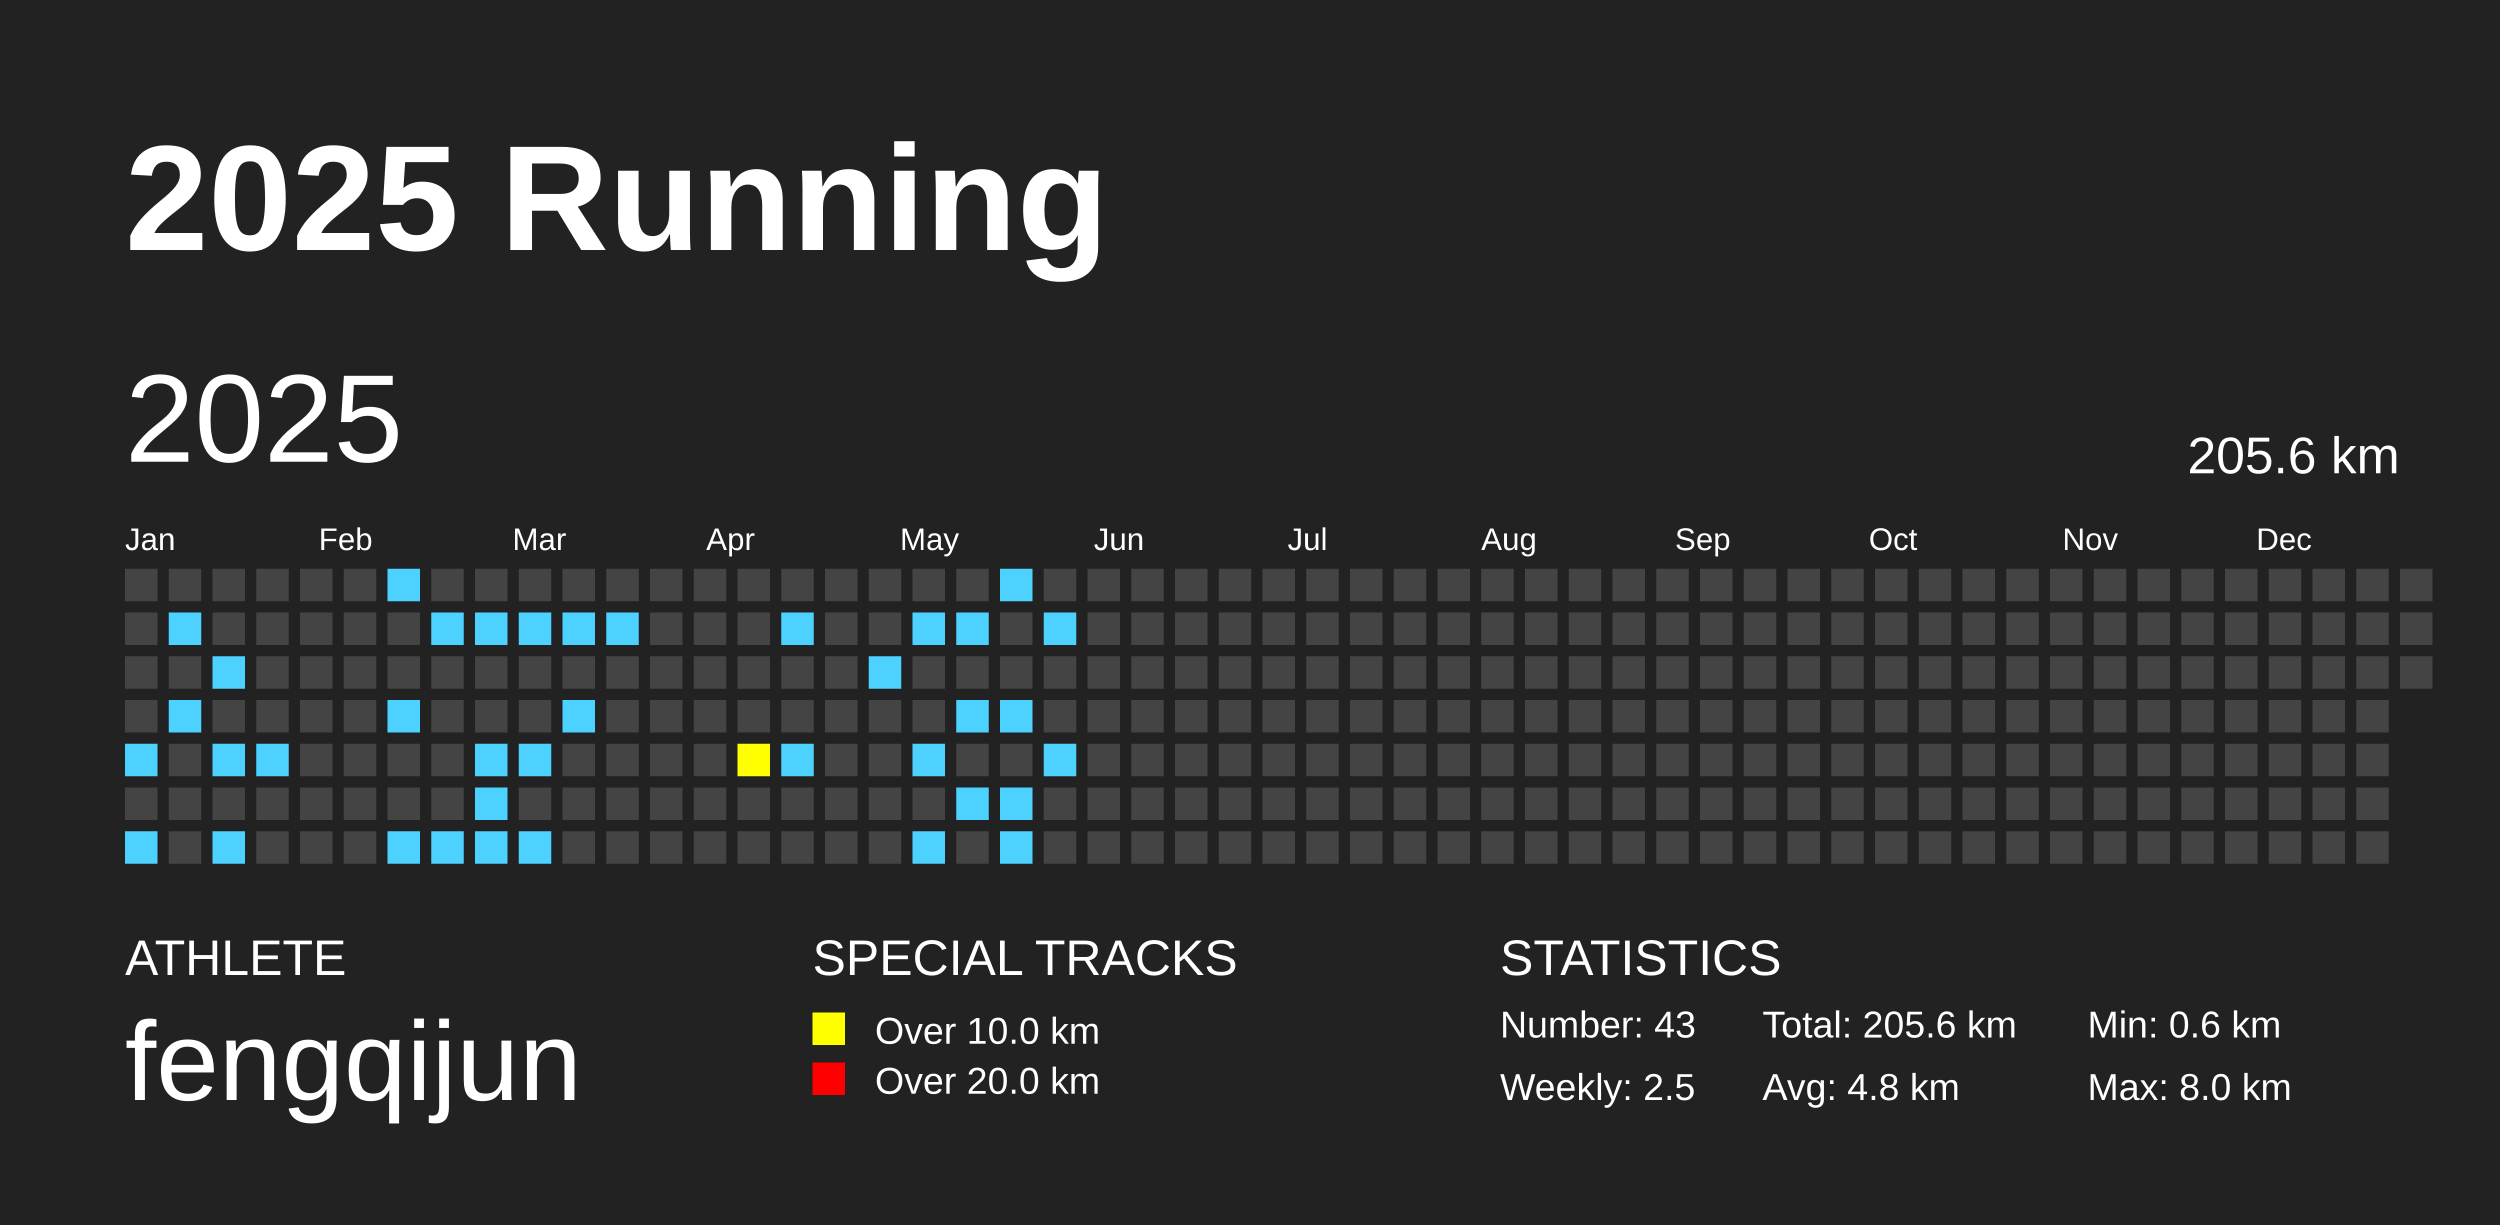
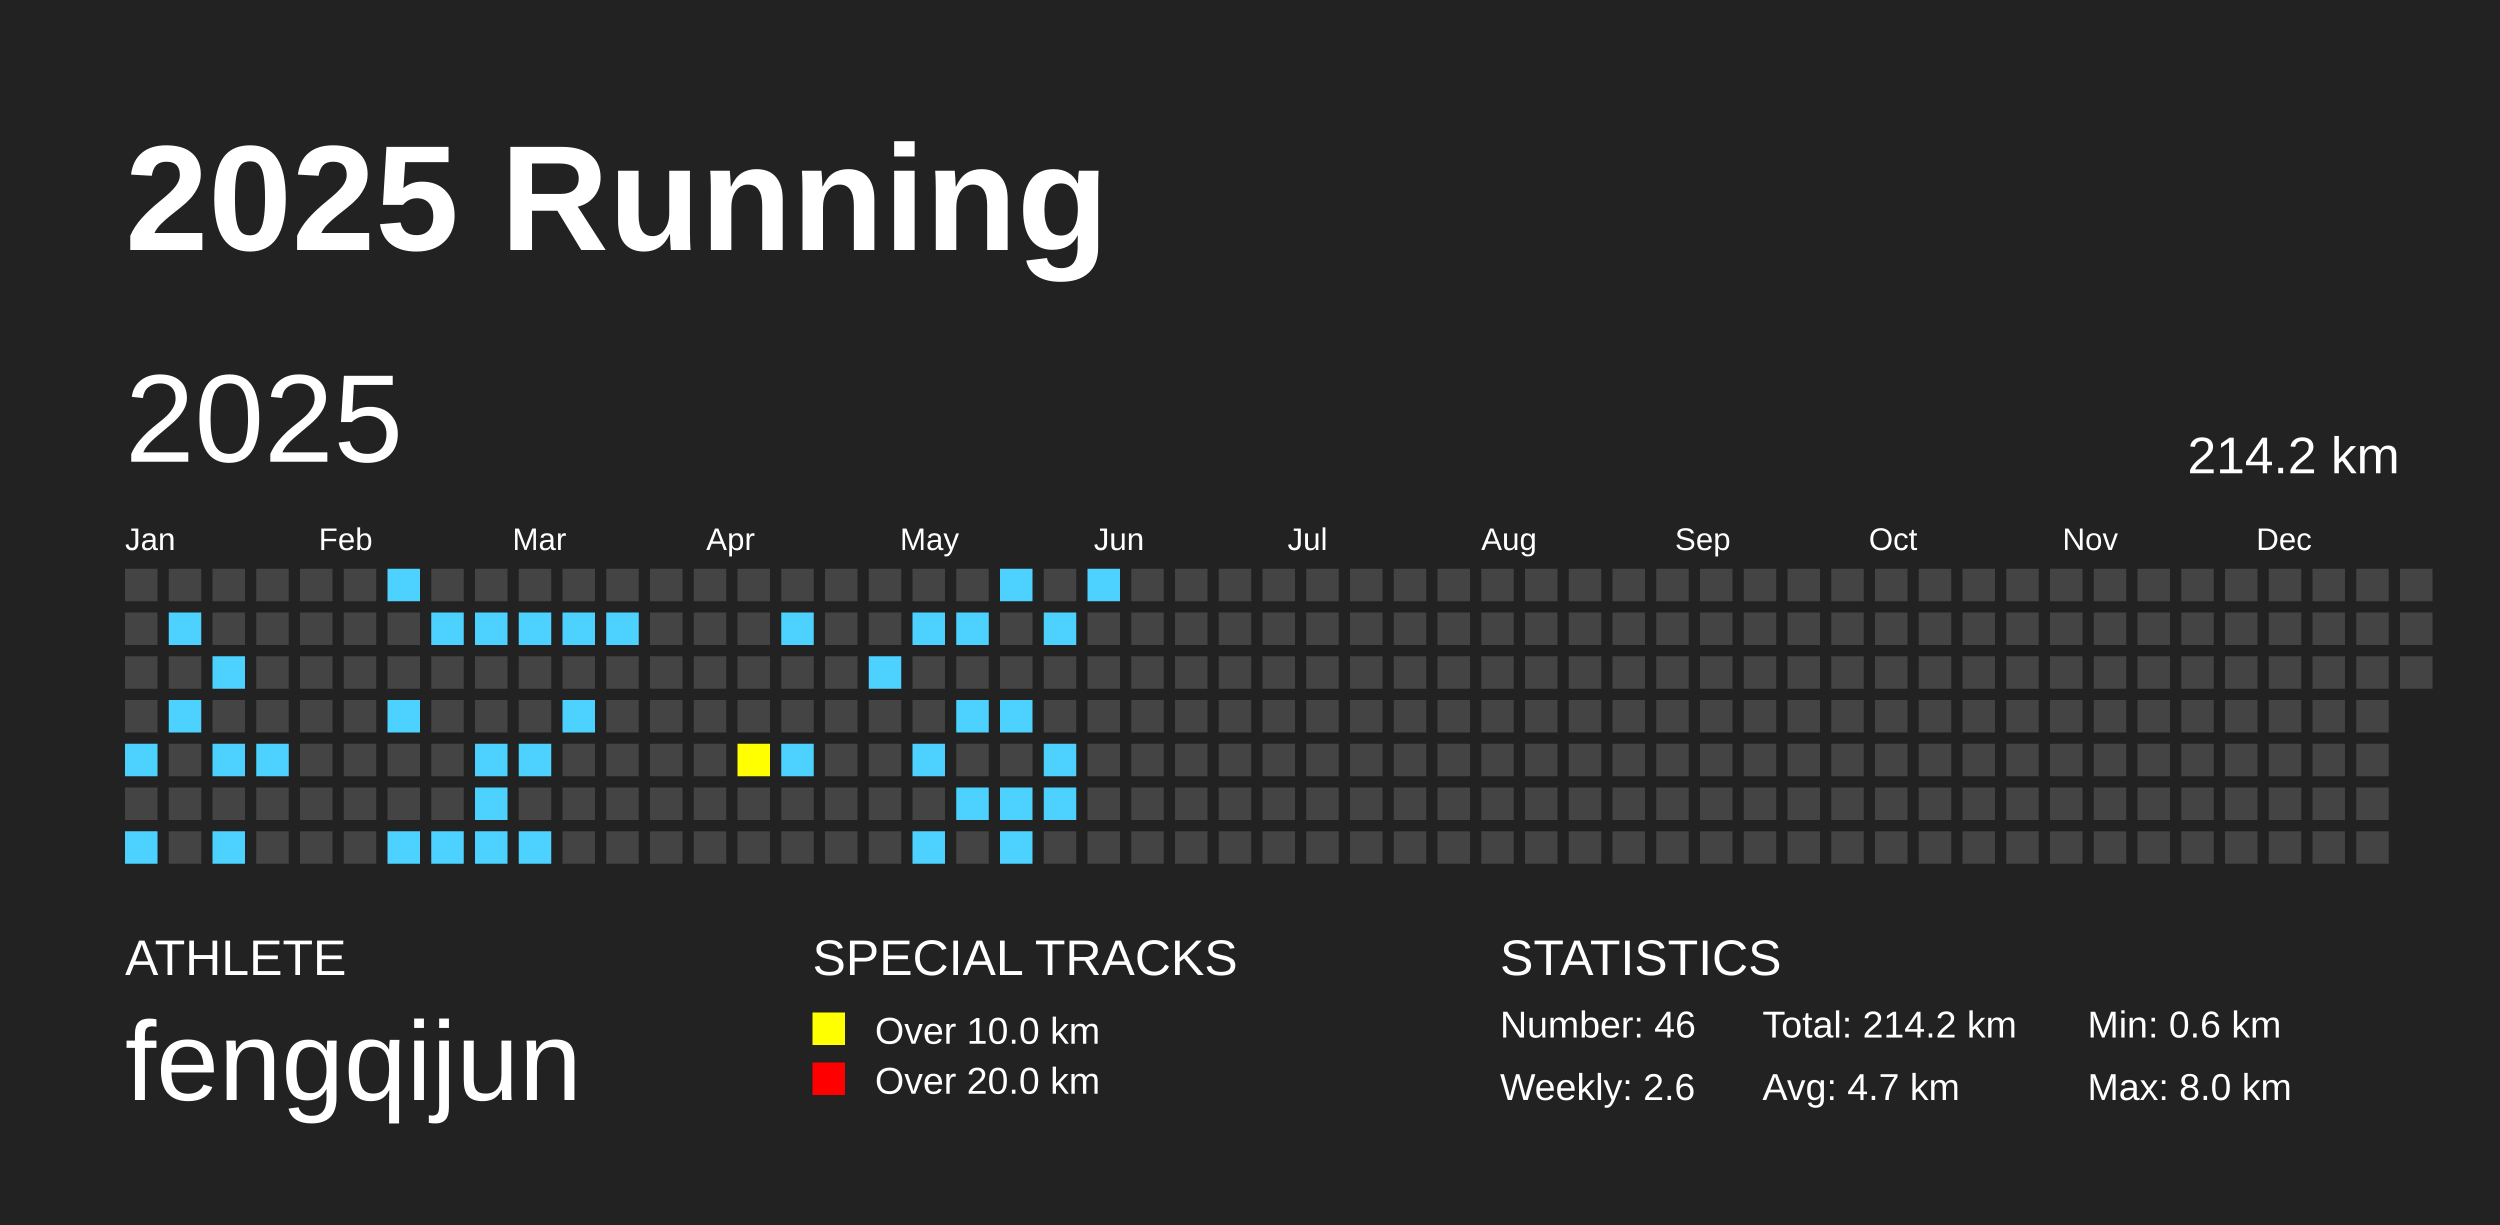
<svg xmlns="http://www.w3.org/2000/svg" baseProfile="full" height="98mm" version="1.1" viewBox="0,0,200,98" width="200mm">
  <defs />
  <rect fill="#222222" height="98" width="200" x="0" y="0" />
  <text fill="#FFFFFF" style="font-size:12px; font-family:Arial; font-weight:bold;" x="10" y="20">2025 Running</text>
  <text fill="#FFFFFF" style="font-size:4px; font-family:Arial" x="10" y="78">ATHLETE</text>
  <text fill="#FFFFFF" style="font-size:9px; font-family:Arial" x="10" y="88">fengqijun</text>
  <text fill="#FFFFFF" style="font-size:4px; font-family:Arial" x="65" y="78">SPECIAL TRACKS</text>
  <rect fill="yellow" height="2.6" width="2.6" x="65" y="81" />
  <text fill="#FFFFFF" style="font-size:3px; font-family:Arial" x="70" y="83.5">Over 10.0 km</text>
  <rect fill="red" height="2.6" width="2.6" x="65" y="85" />
  <text fill="#FFFFFF" style="font-size:3px; font-family:Arial" x="70" y="87.5">Over 20.0 km</text>
  <text fill="#FFFFFF" style="font-size:4px; font-family:Arial" x="120" y="78">STATISTICS</text>
-   <text fill="#FFFFFF" style="font-size:3px; font-family:Arial" x="120" y="83">Number: 43</text>
-   <text fill="#FFFFFF" style="font-size:3px; font-family:Arial" x="120" y="88">Weekly: 2.5</text>
-   <text fill="#FFFFFF" style="font-size:3px; font-family:Arial" x="141" y="83">Total: 205.6 km</text>
-   <text fill="#FFFFFF" style="font-size:3px; font-family:Arial" x="141" y="88">Avg: 4.8 km</text>
+   <text fill="#FFFFFF" style="font-size:3px; font-family:Arial" x="120" y="83">Number: 46</text>
+   <text fill="#FFFFFF" style="font-size:3px; font-family:Arial" x="120" y="88">Weekly: 2.6</text>
+   <text fill="#FFFFFF" style="font-size:3px; font-family:Arial" x="141" y="83">Total: 214.2 km</text>
+   <text fill="#FFFFFF" style="font-size:3px; font-family:Arial" x="141" y="88">Avg: 4.7 km</text>
  <text fill="#FFFFFF" style="font-size:3px; font-family:Arial" x="167" y="83">Min: 0.6 km</text>
  <text fill="#FFFFFF" style="font-size:3px; font-family:Arial" x="167" y="88">Max: 8.0 km</text>
  <text dominant-baseline="hanging" fill="#FFFFFF" style="font-size:10.0px; font-family:Arial;" x="10" y="30">2025</text>
-   <text dominant-baseline="hanging" fill="#FFFFFF" style="font-size:4.125px; font-family:Arial;" x="175" y="35">205.6 km</text>
+   <text dominant-baseline="hanging" fill="#FFFFFF" style="font-size:4.125px; font-family:Arial;" x="175" y="35">214.2 km</text>
  <text fill="#FFFFFF" style="font-size:2.5px; font-family:Arial" x="10.0" y="44">Jan</text>
  <text fill="#FFFFFF" style="font-size:2.5px; font-family:Arial" x="25.5" y="44">Feb</text>
  <text fill="#FFFFFF" style="font-size:2.5px; font-family:Arial" x="41.0" y="44">Mar</text>
  <text fill="#FFFFFF" style="font-size:2.5px; font-family:Arial" x="56.5" y="44">Apr</text>
  <text fill="#FFFFFF" style="font-size:2.5px; font-family:Arial" x="72.0" y="44">May</text>
  <text fill="#FFFFFF" style="font-size:2.5px; font-family:Arial" x="87.5" y="44">Jun</text>
  <text fill="#FFFFFF" style="font-size:2.5px; font-family:Arial" x="103.0" y="44">Jul</text>
  <text fill="#FFFFFF" style="font-size:2.5px; font-family:Arial" x="118.5" y="44">Aug</text>
  <text fill="#FFFFFF" style="font-size:2.5px; font-family:Arial" x="134.0" y="44">Sep</text>
  <text fill="#FFFFFF" style="font-size:2.5px; font-family:Arial" x="149.5" y="44">Oct</text>
  <text fill="#FFFFFF" style="font-size:2.5px; font-family:Arial" x="165.0" y="44">Nov</text>
  <text fill="#FFFFFF" style="font-size:2.5px; font-family:Arial" x="180.5" y="44">Dec</text>
  <rect fill="#444444" height="2.6" width="2.6" x="10.0" y="45.5" />
  <rect fill="#444444" height="2.6" width="2.6" x="10.0" y="49.0" />
  <rect fill="#444444" height="2.6" width="2.6" x="10.0" y="52.5" />
  <rect fill="#444444" height="2.6" width="2.6" x="10.0" y="56.0" />
  <rect fill="#4DD2FF" height="2.6" width="2.6" x="10.0" y="59.5" />
  <rect fill="#444444" height="2.6" width="2.6" x="10.0" y="63.0" />
  <rect fill="#4DD2FF" height="2.6" width="2.6" x="10.0" y="66.5" />
  <rect fill="#444444" height="2.6" width="2.6" x="13.5" y="45.5" />
  <rect fill="#4DD2FF" height="2.6" width="2.6" x="13.5" y="49.0" />
  <rect fill="#444444" height="2.6" width="2.6" x="13.5" y="52.5" />
  <rect fill="#4DD2FF" height="2.6" width="2.6" x="13.5" y="56.0" />
  <rect fill="#444444" height="2.6" width="2.6" x="13.5" y="59.5" />
  <rect fill="#444444" height="2.6" width="2.6" x="13.5" y="63.0" />
  <rect fill="#444444" height="2.6" width="2.6" x="13.5" y="66.5" />
  <rect fill="#444444" height="2.6" width="2.6" x="17.0" y="45.5" />
  <rect fill="#444444" height="2.6" width="2.6" x="17.0" y="49.0" />
  <rect fill="#4DD2FF" height="2.6" width="2.6" x="17.0" y="52.5" />
  <rect fill="#444444" height="2.6" width="2.6" x="17.0" y="56.0" />
  <rect fill="#4DD2FF" height="2.6" width="2.6" x="17.0" y="59.5" />
  <rect fill="#444444" height="2.6" width="2.6" x="17.0" y="63.0" />
  <rect fill="#4DD2FF" height="2.6" width="2.6" x="17.0" y="66.5" />
  <rect fill="#444444" height="2.6" width="2.6" x="20.5" y="45.5" />
  <rect fill="#444444" height="2.6" width="2.6" x="20.5" y="49.0" />
  <rect fill="#444444" height="2.6" width="2.6" x="20.5" y="52.5" />
  <rect fill="#444444" height="2.6" width="2.6" x="20.5" y="56.0" />
  <rect fill="#4DD2FF" height="2.6" width="2.6" x="20.5" y="59.5" />
  <rect fill="#444444" height="2.6" width="2.6" x="20.5" y="63.0" />
  <rect fill="#444444" height="2.6" width="2.6" x="20.5" y="66.5" />
  <rect fill="#444444" height="2.6" width="2.6" x="24.0" y="45.5" />
  <rect fill="#444444" height="2.6" width="2.6" x="24.0" y="49.0" />
  <rect fill="#444444" height="2.6" width="2.6" x="24.0" y="52.5" />
  <rect fill="#444444" height="2.6" width="2.6" x="24.0" y="56.0" />
  <rect fill="#444444" height="2.6" width="2.6" x="24.0" y="59.5" />
  <rect fill="#444444" height="2.6" width="2.6" x="24.0" y="63.0" />
  <rect fill="#444444" height="2.6" width="2.6" x="24.0" y="66.5" />
  <rect fill="#444444" height="2.6" width="2.6" x="27.5" y="45.5" />
  <rect fill="#444444" height="2.6" width="2.6" x="27.5" y="49.0" />
  <rect fill="#444444" height="2.6" width="2.6" x="27.5" y="52.5" />
  <rect fill="#444444" height="2.6" width="2.6" x="27.5" y="56.0" />
  <rect fill="#444444" height="2.6" width="2.6" x="27.5" y="59.5" />
  <rect fill="#444444" height="2.6" width="2.6" x="27.5" y="63.0" />
  <rect fill="#444444" height="2.6" width="2.6" x="27.5" y="66.5" />
  <rect fill="#4DD2FF" height="2.6" width="2.6" x="31.0" y="45.5" />
  <rect fill="#444444" height="2.6" width="2.6" x="31.0" y="49.0" />
  <rect fill="#444444" height="2.6" width="2.6" x="31.0" y="52.5" />
  <rect fill="#4DD2FF" height="2.6" width="2.6" x="31.0" y="56.0" />
  <rect fill="#444444" height="2.6" width="2.6" x="31.0" y="59.5" />
  <rect fill="#444444" height="2.6" width="2.6" x="31.0" y="63.0" />
  <rect fill="#4DD2FF" height="2.6" width="2.6" x="31.0" y="66.5" />
  <rect fill="#444444" height="2.6" width="2.6" x="34.5" y="45.5" />
  <rect fill="#4DD2FF" height="2.6" width="2.6" x="34.5" y="49.0" />
  <rect fill="#444444" height="2.6" width="2.6" x="34.5" y="52.5" />
  <rect fill="#444444" height="2.6" width="2.6" x="34.5" y="56.0" />
  <rect fill="#444444" height="2.6" width="2.6" x="34.5" y="59.5" />
  <rect fill="#444444" height="2.6" width="2.6" x="34.5" y="63.0" />
  <rect fill="#4DD2FF" height="2.6" width="2.6" x="34.5" y="66.5" />
  <rect fill="#444444" height="2.6" width="2.6" x="38.0" y="45.5" />
  <rect fill="#4DD2FF" height="2.6" width="2.6" x="38.0" y="49.0" />
  <rect fill="#444444" height="2.6" width="2.6" x="38.0" y="52.5" />
  <rect fill="#444444" height="2.6" width="2.6" x="38.0" y="56.0" />
  <rect fill="#4DD2FF" height="2.6" width="2.6" x="38.0" y="59.5" />
  <rect fill="#4DD2FF" height="2.6" width="2.6" x="38.0" y="63.0" />
  <rect fill="#4DD2FF" height="2.6" width="2.6" x="38.0" y="66.5" />
  <rect fill="#444444" height="2.6" width="2.6" x="41.5" y="45.5" />
  <rect fill="#4DD2FF" height="2.6" width="2.6" x="41.5" y="49.0" />
  <rect fill="#444444" height="2.6" width="2.6" x="41.5" y="52.5" />
  <rect fill="#444444" height="2.6" width="2.6" x="41.5" y="56.0" />
  <rect fill="#4DD2FF" height="2.6" width="2.6" x="41.5" y="59.5" />
  <rect fill="#444444" height="2.6" width="2.6" x="41.5" y="63.0" />
  <rect fill="#4DD2FF" height="2.6" width="2.6" x="41.5" y="66.5" />
  <rect fill="#444444" height="2.6" width="2.6" x="45.0" y="45.5" />
  <rect fill="#4DD2FF" height="2.6" width="2.6" x="45.0" y="49.0" />
  <rect fill="#444444" height="2.6" width="2.6" x="45.0" y="52.5" />
  <rect fill="#4DD2FF" height="2.6" width="2.6" x="45.0" y="56.0" />
  <rect fill="#444444" height="2.6" width="2.6" x="45.0" y="59.5" />
  <rect fill="#444444" height="2.6" width="2.6" x="45.0" y="63.0" />
  <rect fill="#444444" height="2.6" width="2.6" x="45.0" y="66.5" />
  <rect fill="#444444" height="2.6" width="2.6" x="48.5" y="45.5" />
  <rect fill="#4DD2FF" height="2.6" width="2.6" x="48.5" y="49.0" />
  <rect fill="#444444" height="2.6" width="2.6" x="48.5" y="52.5" />
  <rect fill="#444444" height="2.6" width="2.6" x="48.5" y="56.0" />
  <rect fill="#444444" height="2.6" width="2.6" x="48.5" y="59.5" />
  <rect fill="#444444" height="2.6" width="2.6" x="48.5" y="63.0" />
  <rect fill="#444444" height="2.6" width="2.6" x="48.5" y="66.5" />
  <rect fill="#444444" height="2.6" width="2.6" x="52.0" y="45.5" />
  <rect fill="#444444" height="2.6" width="2.6" x="52.0" y="49.0" />
  <rect fill="#444444" height="2.6" width="2.6" x="52.0" y="52.5" />
  <rect fill="#444444" height="2.6" width="2.6" x="52.0" y="56.0" />
  <rect fill="#444444" height="2.6" width="2.6" x="52.0" y="59.5" />
  <rect fill="#444444" height="2.6" width="2.6" x="52.0" y="63.0" />
  <rect fill="#444444" height="2.6" width="2.6" x="52.0" y="66.5" />
  <rect fill="#444444" height="2.6" width="2.6" x="55.5" y="45.5" />
  <rect fill="#444444" height="2.6" width="2.6" x="55.5" y="49.0" />
  <rect fill="#444444" height="2.6" width="2.6" x="55.5" y="52.5" />
  <rect fill="#444444" height="2.6" width="2.6" x="55.5" y="56.0" />
  <rect fill="#444444" height="2.6" width="2.6" x="55.5" y="59.5" />
  <rect fill="#444444" height="2.6" width="2.6" x="55.5" y="63.0" />
  <rect fill="#444444" height="2.6" width="2.6" x="55.5" y="66.5" />
  <rect fill="#444444" height="2.6" width="2.6" x="59.0" y="45.5" />
  <rect fill="#444444" height="2.6" width="2.6" x="59.0" y="49.0" />
  <rect fill="#444444" height="2.6" width="2.6" x="59.0" y="52.5" />
  <rect fill="#444444" height="2.6" width="2.6" x="59.0" y="56.0" />
  <rect fill="yellow" height="2.6" width="2.6" x="59.0" y="59.5" />
  <rect fill="#444444" height="2.6" width="2.6" x="59.0" y="63.0" />
  <rect fill="#444444" height="2.6" width="2.6" x="59.0" y="66.5" />
  <rect fill="#444444" height="2.6" width="2.6" x="62.5" y="45.5" />
  <rect fill="#4DD2FF" height="2.6" width="2.6" x="62.5" y="49.0" />
  <rect fill="#444444" height="2.6" width="2.6" x="62.5" y="52.5" />
  <rect fill="#444444" height="2.6" width="2.6" x="62.5" y="56.0" />
  <rect fill="#4DD2FF" height="2.6" width="2.6" x="62.5" y="59.5" />
  <rect fill="#444444" height="2.6" width="2.6" x="62.5" y="63.0" />
  <rect fill="#444444" height="2.6" width="2.6" x="62.5" y="66.5" />
  <rect fill="#444444" height="2.6" width="2.6" x="66.0" y="45.5" />
  <rect fill="#444444" height="2.6" width="2.6" x="66.0" y="49.0" />
  <rect fill="#444444" height="2.6" width="2.6" x="66.0" y="52.5" />
  <rect fill="#444444" height="2.6" width="2.6" x="66.0" y="56.0" />
  <rect fill="#444444" height="2.6" width="2.6" x="66.0" y="59.5" />
  <rect fill="#444444" height="2.6" width="2.6" x="66.0" y="63.0" />
  <rect fill="#444444" height="2.6" width="2.6" x="66.0" y="66.5" />
  <rect fill="#444444" height="2.6" width="2.6" x="69.5" y="45.5" />
  <rect fill="#444444" height="2.6" width="2.6" x="69.5" y="49.0" />
  <rect fill="#4DD2FF" height="2.6" width="2.6" x="69.5" y="52.5" />
  <rect fill="#444444" height="2.6" width="2.6" x="69.5" y="56.0" />
  <rect fill="#444444" height="2.6" width="2.6" x="69.5" y="59.5" />
  <rect fill="#444444" height="2.6" width="2.6" x="69.5" y="63.0" />
  <rect fill="#444444" height="2.6" width="2.6" x="69.5" y="66.5" />
  <rect fill="#444444" height="2.6" width="2.6" x="73.0" y="45.5" />
  <rect fill="#4DD2FF" height="2.6" width="2.6" x="73.0" y="49.0" />
  <rect fill="#444444" height="2.6" width="2.6" x="73.0" y="52.5" />
  <rect fill="#444444" height="2.6" width="2.6" x="73.0" y="56.0" />
  <rect fill="#4DD2FF" height="2.6" width="2.6" x="73.0" y="59.5" />
  <rect fill="#444444" height="2.6" width="2.6" x="73.0" y="63.0" />
  <rect fill="#4DD2FF" height="2.6" width="2.6" x="73.0" y="66.5" />
  <rect fill="#444444" height="2.6" width="2.6" x="76.5" y="45.5" />
  <rect fill="#4DD2FF" height="2.6" width="2.6" x="76.5" y="49.0" />
  <rect fill="#444444" height="2.6" width="2.6" x="76.5" y="52.5" />
  <rect fill="#4DD2FF" height="2.6" width="2.6" x="76.5" y="56.0" />
  <rect fill="#444444" height="2.6" width="2.6" x="76.5" y="59.5" />
  <rect fill="#4DD2FF" height="2.6" width="2.6" x="76.5" y="63.0" />
  <rect fill="#444444" height="2.6" width="2.6" x="76.5" y="66.5" />
  <rect fill="#4DD2FF" height="2.6" width="2.6" x="80.0" y="45.5" />
  <rect fill="#444444" height="2.6" width="2.6" x="80.0" y="49.0" />
  <rect fill="#444444" height="2.6" width="2.6" x="80.0" y="52.5" />
  <rect fill="#4DD2FF" height="2.6" width="2.6" x="80.0" y="56.0" />
  <rect fill="#444444" height="2.6" width="2.6" x="80.0" y="59.5" />
  <rect fill="#4DD2FF" height="2.6" width="2.6" x="80.0" y="63.0" />
  <rect fill="#4DD2FF" height="2.6" width="2.6" x="80.0" y="66.5" />
  <rect fill="#444444" height="2.6" width="2.6" x="83.5" y="45.5" />
  <rect fill="#4DD2FF" height="2.6" width="2.6" x="83.5" y="49.0" />
  <rect fill="#444444" height="2.6" width="2.6" x="83.5" y="52.5" />
  <rect fill="#444444" height="2.6" width="2.6" x="83.5" y="56.0" />
  <rect fill="#4DD2FF" height="2.6" width="2.6" x="83.5" y="59.5" />
-   <rect fill="#444444" height="2.6" width="2.6" x="83.5" y="63.0" />
+   <rect fill="#4DD2FF" height="2.6" width="2.6" x="83.5" y="63.0" />
  <rect fill="#444444" height="2.6" width="2.6" x="83.5" y="66.5" />
-   <rect fill="#444444" height="2.6" width="2.6" x="87.0" y="45.5" />
+   <rect fill="#4DD2FF" height="2.6" width="2.6" x="87.0" y="45.5" />
  <rect fill="#444444" height="2.6" width="2.6" x="87.0" y="49.0" />
  <rect fill="#444444" height="2.6" width="2.6" x="87.0" y="52.5" />
  <rect fill="#444444" height="2.6" width="2.6" x="87.0" y="56.0" />
  <rect fill="#444444" height="2.6" width="2.6" x="87.0" y="59.5" />
  <rect fill="#444444" height="2.6" width="2.6" x="87.0" y="63.0" />
  <rect fill="#444444" height="2.6" width="2.6" x="87.0" y="66.5" />
  <rect fill="#444444" height="2.6" width="2.6" x="90.5" y="45.5" />
  <rect fill="#444444" height="2.6" width="2.6" x="90.5" y="49.0" />
  <rect fill="#444444" height="2.6" width="2.6" x="90.5" y="52.5" />
  <rect fill="#444444" height="2.6" width="2.6" x="90.5" y="56.0" />
  <rect fill="#444444" height="2.6" width="2.6" x="90.5" y="59.5" />
  <rect fill="#444444" height="2.6" width="2.6" x="90.5" y="63.0" />
  <rect fill="#444444" height="2.6" width="2.6" x="90.5" y="66.5" />
  <rect fill="#444444" height="2.6" width="2.6" x="94.0" y="45.5" />
  <rect fill="#444444" height="2.6" width="2.6" x="94.0" y="49.0" />
  <rect fill="#444444" height="2.6" width="2.6" x="94.0" y="52.5" />
  <rect fill="#444444" height="2.6" width="2.6" x="94.0" y="56.0" />
  <rect fill="#444444" height="2.6" width="2.6" x="94.0" y="59.5" />
  <rect fill="#444444" height="2.6" width="2.6" x="94.0" y="63.0" />
  <rect fill="#444444" height="2.6" width="2.6" x="94.0" y="66.5" />
  <rect fill="#444444" height="2.6" width="2.6" x="97.5" y="45.5" />
  <rect fill="#444444" height="2.6" width="2.6" x="97.5" y="49.0" />
  <rect fill="#444444" height="2.6" width="2.6" x="97.5" y="52.5" />
  <rect fill="#444444" height="2.6" width="2.6" x="97.5" y="56.0" />
  <rect fill="#444444" height="2.6" width="2.6" x="97.5" y="59.5" />
  <rect fill="#444444" height="2.6" width="2.6" x="97.5" y="63.0" />
  <rect fill="#444444" height="2.6" width="2.6" x="97.5" y="66.5" />
  <rect fill="#444444" height="2.6" width="2.6" x="101.0" y="45.5" />
  <rect fill="#444444" height="2.6" width="2.6" x="101.0" y="49.0" />
  <rect fill="#444444" height="2.6" width="2.6" x="101.0" y="52.5" />
  <rect fill="#444444" height="2.6" width="2.6" x="101.0" y="56.0" />
  <rect fill="#444444" height="2.6" width="2.6" x="101.0" y="59.5" />
  <rect fill="#444444" height="2.6" width="2.6" x="101.0" y="63.0" />
  <rect fill="#444444" height="2.6" width="2.6" x="101.0" y="66.5" />
  <rect fill="#444444" height="2.6" width="2.6" x="104.5" y="45.5" />
  <rect fill="#444444" height="2.6" width="2.6" x="104.5" y="49.0" />
  <rect fill="#444444" height="2.6" width="2.6" x="104.5" y="52.5" />
  <rect fill="#444444" height="2.6" width="2.6" x="104.5" y="56.0" />
  <rect fill="#444444" height="2.6" width="2.6" x="104.5" y="59.5" />
  <rect fill="#444444" height="2.6" width="2.6" x="104.5" y="63.0" />
  <rect fill="#444444" height="2.6" width="2.6" x="104.5" y="66.5" />
  <rect fill="#444444" height="2.6" width="2.6" x="108.0" y="45.5" />
  <rect fill="#444444" height="2.6" width="2.6" x="108.0" y="49.0" />
  <rect fill="#444444" height="2.6" width="2.6" x="108.0" y="52.5" />
  <rect fill="#444444" height="2.6" width="2.6" x="108.0" y="56.0" />
  <rect fill="#444444" height="2.6" width="2.6" x="108.0" y="59.5" />
  <rect fill="#444444" height="2.6" width="2.6" x="108.0" y="63.0" />
  <rect fill="#444444" height="2.6" width="2.6" x="108.0" y="66.5" />
  <rect fill="#444444" height="2.6" width="2.6" x="111.5" y="45.5" />
  <rect fill="#444444" height="2.6" width="2.6" x="111.5" y="49.0" />
  <rect fill="#444444" height="2.6" width="2.6" x="111.5" y="52.5" />
  <rect fill="#444444" height="2.6" width="2.6" x="111.5" y="56.0" />
  <rect fill="#444444" height="2.6" width="2.6" x="111.5" y="59.5" />
  <rect fill="#444444" height="2.6" width="2.6" x="111.5" y="63.0" />
  <rect fill="#444444" height="2.6" width="2.6" x="111.5" y="66.5" />
  <rect fill="#444444" height="2.6" width="2.6" x="115.0" y="45.5" />
  <rect fill="#444444" height="2.6" width="2.6" x="115.0" y="49.0" />
  <rect fill="#444444" height="2.6" width="2.6" x="115.0" y="52.5" />
  <rect fill="#444444" height="2.6" width="2.6" x="115.0" y="56.0" />
  <rect fill="#444444" height="2.6" width="2.6" x="115.0" y="59.5" />
  <rect fill="#444444" height="2.6" width="2.6" x="115.0" y="63.0" />
  <rect fill="#444444" height="2.6" width="2.6" x="115.0" y="66.5" />
  <rect fill="#444444" height="2.6" width="2.6" x="118.5" y="45.5" />
  <rect fill="#444444" height="2.6" width="2.6" x="118.5" y="49.0" />
  <rect fill="#444444" height="2.6" width="2.6" x="118.5" y="52.5" />
  <rect fill="#444444" height="2.6" width="2.6" x="118.5" y="56.0" />
  <rect fill="#444444" height="2.6" width="2.6" x="118.5" y="59.5" />
  <rect fill="#444444" height="2.6" width="2.6" x="118.5" y="63.0" />
  <rect fill="#444444" height="2.6" width="2.6" x="118.5" y="66.5" />
  <rect fill="#444444" height="2.6" width="2.6" x="122.0" y="45.5" />
  <rect fill="#444444" height="2.6" width="2.6" x="122.0" y="49.0" />
  <rect fill="#444444" height="2.6" width="2.6" x="122.0" y="52.5" />
  <rect fill="#444444" height="2.6" width="2.6" x="122.0" y="56.0" />
  <rect fill="#444444" height="2.6" width="2.6" x="122.0" y="59.5" />
  <rect fill="#444444" height="2.6" width="2.6" x="122.0" y="63.0" />
  <rect fill="#444444" height="2.6" width="2.6" x="122.0" y="66.5" />
  <rect fill="#444444" height="2.6" width="2.6" x="125.5" y="45.5" />
  <rect fill="#444444" height="2.6" width="2.6" x="125.5" y="49.0" />
  <rect fill="#444444" height="2.6" width="2.6" x="125.5" y="52.5" />
  <rect fill="#444444" height="2.6" width="2.6" x="125.5" y="56.0" />
  <rect fill="#444444" height="2.6" width="2.6" x="125.5" y="59.5" />
  <rect fill="#444444" height="2.6" width="2.6" x="125.5" y="63.0" />
  <rect fill="#444444" height="2.6" width="2.6" x="125.5" y="66.5" />
  <rect fill="#444444" height="2.6" width="2.6" x="129.0" y="45.5" />
  <rect fill="#444444" height="2.6" width="2.6" x="129.0" y="49.0" />
  <rect fill="#444444" height="2.6" width="2.6" x="129.0" y="52.5" />
  <rect fill="#444444" height="2.6" width="2.6" x="129.0" y="56.0" />
  <rect fill="#444444" height="2.6" width="2.6" x="129.0" y="59.5" />
  <rect fill="#444444" height="2.6" width="2.6" x="129.0" y="63.0" />
  <rect fill="#444444" height="2.6" width="2.6" x="129.0" y="66.5" />
  <rect fill="#444444" height="2.6" width="2.6" x="132.5" y="45.5" />
  <rect fill="#444444" height="2.6" width="2.6" x="132.5" y="49.0" />
  <rect fill="#444444" height="2.6" width="2.6" x="132.5" y="52.5" />
  <rect fill="#444444" height="2.6" width="2.6" x="132.5" y="56.0" />
  <rect fill="#444444" height="2.6" width="2.6" x="132.5" y="59.5" />
  <rect fill="#444444" height="2.6" width="2.6" x="132.5" y="63.0" />
  <rect fill="#444444" height="2.6" width="2.6" x="132.5" y="66.5" />
  <rect fill="#444444" height="2.6" width="2.6" x="136.0" y="45.5" />
  <rect fill="#444444" height="2.6" width="2.6" x="136.0" y="49.0" />
  <rect fill="#444444" height="2.6" width="2.6" x="136.0" y="52.5" />
  <rect fill="#444444" height="2.6" width="2.6" x="136.0" y="56.0" />
  <rect fill="#444444" height="2.6" width="2.6" x="136.0" y="59.5" />
  <rect fill="#444444" height="2.6" width="2.6" x="136.0" y="63.0" />
  <rect fill="#444444" height="2.6" width="2.6" x="136.0" y="66.5" />
  <rect fill="#444444" height="2.6" width="2.6" x="139.5" y="45.5" />
  <rect fill="#444444" height="2.6" width="2.6" x="139.5" y="49.0" />
  <rect fill="#444444" height="2.6" width="2.6" x="139.5" y="52.5" />
  <rect fill="#444444" height="2.6" width="2.6" x="139.5" y="56.0" />
  <rect fill="#444444" height="2.6" width="2.6" x="139.5" y="59.5" />
  <rect fill="#444444" height="2.6" width="2.6" x="139.5" y="63.0" />
  <rect fill="#444444" height="2.6" width="2.6" x="139.5" y="66.5" />
  <rect fill="#444444" height="2.6" width="2.6" x="143.0" y="45.5" />
  <rect fill="#444444" height="2.6" width="2.6" x="143.0" y="49.0" />
  <rect fill="#444444" height="2.6" width="2.6" x="143.0" y="52.5" />
  <rect fill="#444444" height="2.6" width="2.6" x="143.0" y="56.0" />
  <rect fill="#444444" height="2.6" width="2.6" x="143.0" y="59.5" />
  <rect fill="#444444" height="2.6" width="2.6" x="143.0" y="63.0" />
  <rect fill="#444444" height="2.6" width="2.6" x="143.0" y="66.5" />
  <rect fill="#444444" height="2.6" width="2.6" x="146.5" y="45.5" />
  <rect fill="#444444" height="2.6" width="2.6" x="146.5" y="49.0" />
  <rect fill="#444444" height="2.6" width="2.6" x="146.5" y="52.5" />
  <rect fill="#444444" height="2.6" width="2.6" x="146.5" y="56.0" />
  <rect fill="#444444" height="2.6" width="2.6" x="146.5" y="59.5" />
  <rect fill="#444444" height="2.6" width="2.6" x="146.5" y="63.0" />
  <rect fill="#444444" height="2.6" width="2.6" x="146.5" y="66.5" />
  <rect fill="#444444" height="2.6" width="2.6" x="150.0" y="45.5" />
  <rect fill="#444444" height="2.6" width="2.6" x="150.0" y="49.0" />
  <rect fill="#444444" height="2.6" width="2.6" x="150.0" y="52.5" />
  <rect fill="#444444" height="2.6" width="2.6" x="150.0" y="56.0" />
  <rect fill="#444444" height="2.6" width="2.6" x="150.0" y="59.5" />
  <rect fill="#444444" height="2.6" width="2.6" x="150.0" y="63.0" />
  <rect fill="#444444" height="2.6" width="2.6" x="150.0" y="66.5" />
  <rect fill="#444444" height="2.6" width="2.6" x="153.5" y="45.5" />
  <rect fill="#444444" height="2.6" width="2.6" x="153.5" y="49.0" />
  <rect fill="#444444" height="2.6" width="2.6" x="153.5" y="52.5" />
  <rect fill="#444444" height="2.6" width="2.6" x="153.5" y="56.0" />
  <rect fill="#444444" height="2.6" width="2.6" x="153.5" y="59.5" />
  <rect fill="#444444" height="2.6" width="2.6" x="153.5" y="63.0" />
  <rect fill="#444444" height="2.6" width="2.6" x="153.5" y="66.5" />
  <rect fill="#444444" height="2.6" width="2.6" x="157.0" y="45.5" />
  <rect fill="#444444" height="2.6" width="2.6" x="157.0" y="49.0" />
  <rect fill="#444444" height="2.6" width="2.6" x="157.0" y="52.5" />
  <rect fill="#444444" height="2.6" width="2.6" x="157.0" y="56.0" />
  <rect fill="#444444" height="2.6" width="2.6" x="157.0" y="59.5" />
  <rect fill="#444444" height="2.6" width="2.6" x="157.0" y="63.0" />
  <rect fill="#444444" height="2.6" width="2.6" x="157.0" y="66.5" />
  <rect fill="#444444" height="2.6" width="2.6" x="160.5" y="45.5" />
  <rect fill="#444444" height="2.6" width="2.6" x="160.5" y="49.0" />
  <rect fill="#444444" height="2.6" width="2.6" x="160.5" y="52.5" />
  <rect fill="#444444" height="2.6" width="2.6" x="160.5" y="56.0" />
  <rect fill="#444444" height="2.6" width="2.6" x="160.5" y="59.5" />
  <rect fill="#444444" height="2.6" width="2.6" x="160.5" y="63.0" />
  <rect fill="#444444" height="2.6" width="2.6" x="160.5" y="66.5" />
  <rect fill="#444444" height="2.6" width="2.6" x="164.0" y="45.5" />
  <rect fill="#444444" height="2.6" width="2.6" x="164.0" y="49.0" />
  <rect fill="#444444" height="2.6" width="2.6" x="164.0" y="52.5" />
  <rect fill="#444444" height="2.6" width="2.6" x="164.0" y="56.0" />
  <rect fill="#444444" height="2.6" width="2.6" x="164.0" y="59.5" />
  <rect fill="#444444" height="2.6" width="2.6" x="164.0" y="63.0" />
  <rect fill="#444444" height="2.6" width="2.6" x="164.0" y="66.5" />
  <rect fill="#444444" height="2.6" width="2.6" x="167.5" y="45.5" />
  <rect fill="#444444" height="2.6" width="2.6" x="167.5" y="49.0" />
  <rect fill="#444444" height="2.6" width="2.6" x="167.5" y="52.5" />
  <rect fill="#444444" height="2.6" width="2.6" x="167.5" y="56.0" />
  <rect fill="#444444" height="2.6" width="2.6" x="167.5" y="59.5" />
  <rect fill="#444444" height="2.6" width="2.6" x="167.5" y="63.0" />
  <rect fill="#444444" height="2.6" width="2.6" x="167.5" y="66.5" />
  <rect fill="#444444" height="2.6" width="2.6" x="171.0" y="45.5" />
  <rect fill="#444444" height="2.6" width="2.6" x="171.0" y="49.0" />
  <rect fill="#444444" height="2.6" width="2.6" x="171.0" y="52.5" />
  <rect fill="#444444" height="2.6" width="2.6" x="171.0" y="56.0" />
  <rect fill="#444444" height="2.6" width="2.6" x="171.0" y="59.5" />
  <rect fill="#444444" height="2.6" width="2.6" x="171.0" y="63.0" />
  <rect fill="#444444" height="2.6" width="2.6" x="171.0" y="66.5" />
  <rect fill="#444444" height="2.6" width="2.6" x="174.5" y="45.5" />
  <rect fill="#444444" height="2.6" width="2.6" x="174.5" y="49.0" />
  <rect fill="#444444" height="2.6" width="2.6" x="174.5" y="52.5" />
  <rect fill="#444444" height="2.6" width="2.6" x="174.5" y="56.0" />
  <rect fill="#444444" height="2.6" width="2.6" x="174.5" y="59.5" />
  <rect fill="#444444" height="2.6" width="2.6" x="174.5" y="63.0" />
  <rect fill="#444444" height="2.6" width="2.6" x="174.5" y="66.5" />
  <rect fill="#444444" height="2.6" width="2.6" x="178.0" y="45.5" />
  <rect fill="#444444" height="2.6" width="2.6" x="178.0" y="49.0" />
  <rect fill="#444444" height="2.6" width="2.6" x="178.0" y="52.5" />
  <rect fill="#444444" height="2.6" width="2.6" x="178.0" y="56.0" />
  <rect fill="#444444" height="2.6" width="2.6" x="178.0" y="59.5" />
  <rect fill="#444444" height="2.6" width="2.6" x="178.0" y="63.0" />
  <rect fill="#444444" height="2.6" width="2.6" x="178.0" y="66.5" />
  <rect fill="#444444" height="2.6" width="2.6" x="181.5" y="45.5" />
  <rect fill="#444444" height="2.6" width="2.6" x="181.5" y="49.0" />
  <rect fill="#444444" height="2.6" width="2.6" x="181.5" y="52.5" />
  <rect fill="#444444" height="2.6" width="2.6" x="181.5" y="56.0" />
  <rect fill="#444444" height="2.6" width="2.6" x="181.5" y="59.5" />
  <rect fill="#444444" height="2.6" width="2.6" x="181.5" y="63.0" />
  <rect fill="#444444" height="2.6" width="2.6" x="181.5" y="66.5" />
  <rect fill="#444444" height="2.6" width="2.6" x="185.0" y="45.5" />
  <rect fill="#444444" height="2.6" width="2.6" x="185.0" y="49.0" />
  <rect fill="#444444" height="2.6" width="2.6" x="185.0" y="52.5" />
  <rect fill="#444444" height="2.6" width="2.6" x="185.0" y="56.0" />
  <rect fill="#444444" height="2.6" width="2.6" x="185.0" y="59.5" />
  <rect fill="#444444" height="2.6" width="2.6" x="185.0" y="63.0" />
  <rect fill="#444444" height="2.6" width="2.6" x="185.0" y="66.5" />
  <rect fill="#444444" height="2.6" width="2.6" x="188.5" y="45.5" />
  <rect fill="#444444" height="2.6" width="2.6" x="188.5" y="49.0" />
  <rect fill="#444444" height="2.6" width="2.6" x="188.5" y="52.5" />
  <rect fill="#444444" height="2.6" width="2.6" x="188.5" y="56.0" />
  <rect fill="#444444" height="2.6" width="2.6" x="188.5" y="59.5" />
  <rect fill="#444444" height="2.6" width="2.6" x="188.5" y="63.0" />
  <rect fill="#444444" height="2.6" width="2.6" x="188.5" y="66.5" />
  <rect fill="#444444" height="2.6" width="2.6" x="192.0" y="45.5" />
  <rect fill="#444444" height="2.6" width="2.6" x="192.0" y="49.0" />
  <rect fill="#444444" height="2.6" width="2.6" x="192.0" y="52.5" />
</svg>
